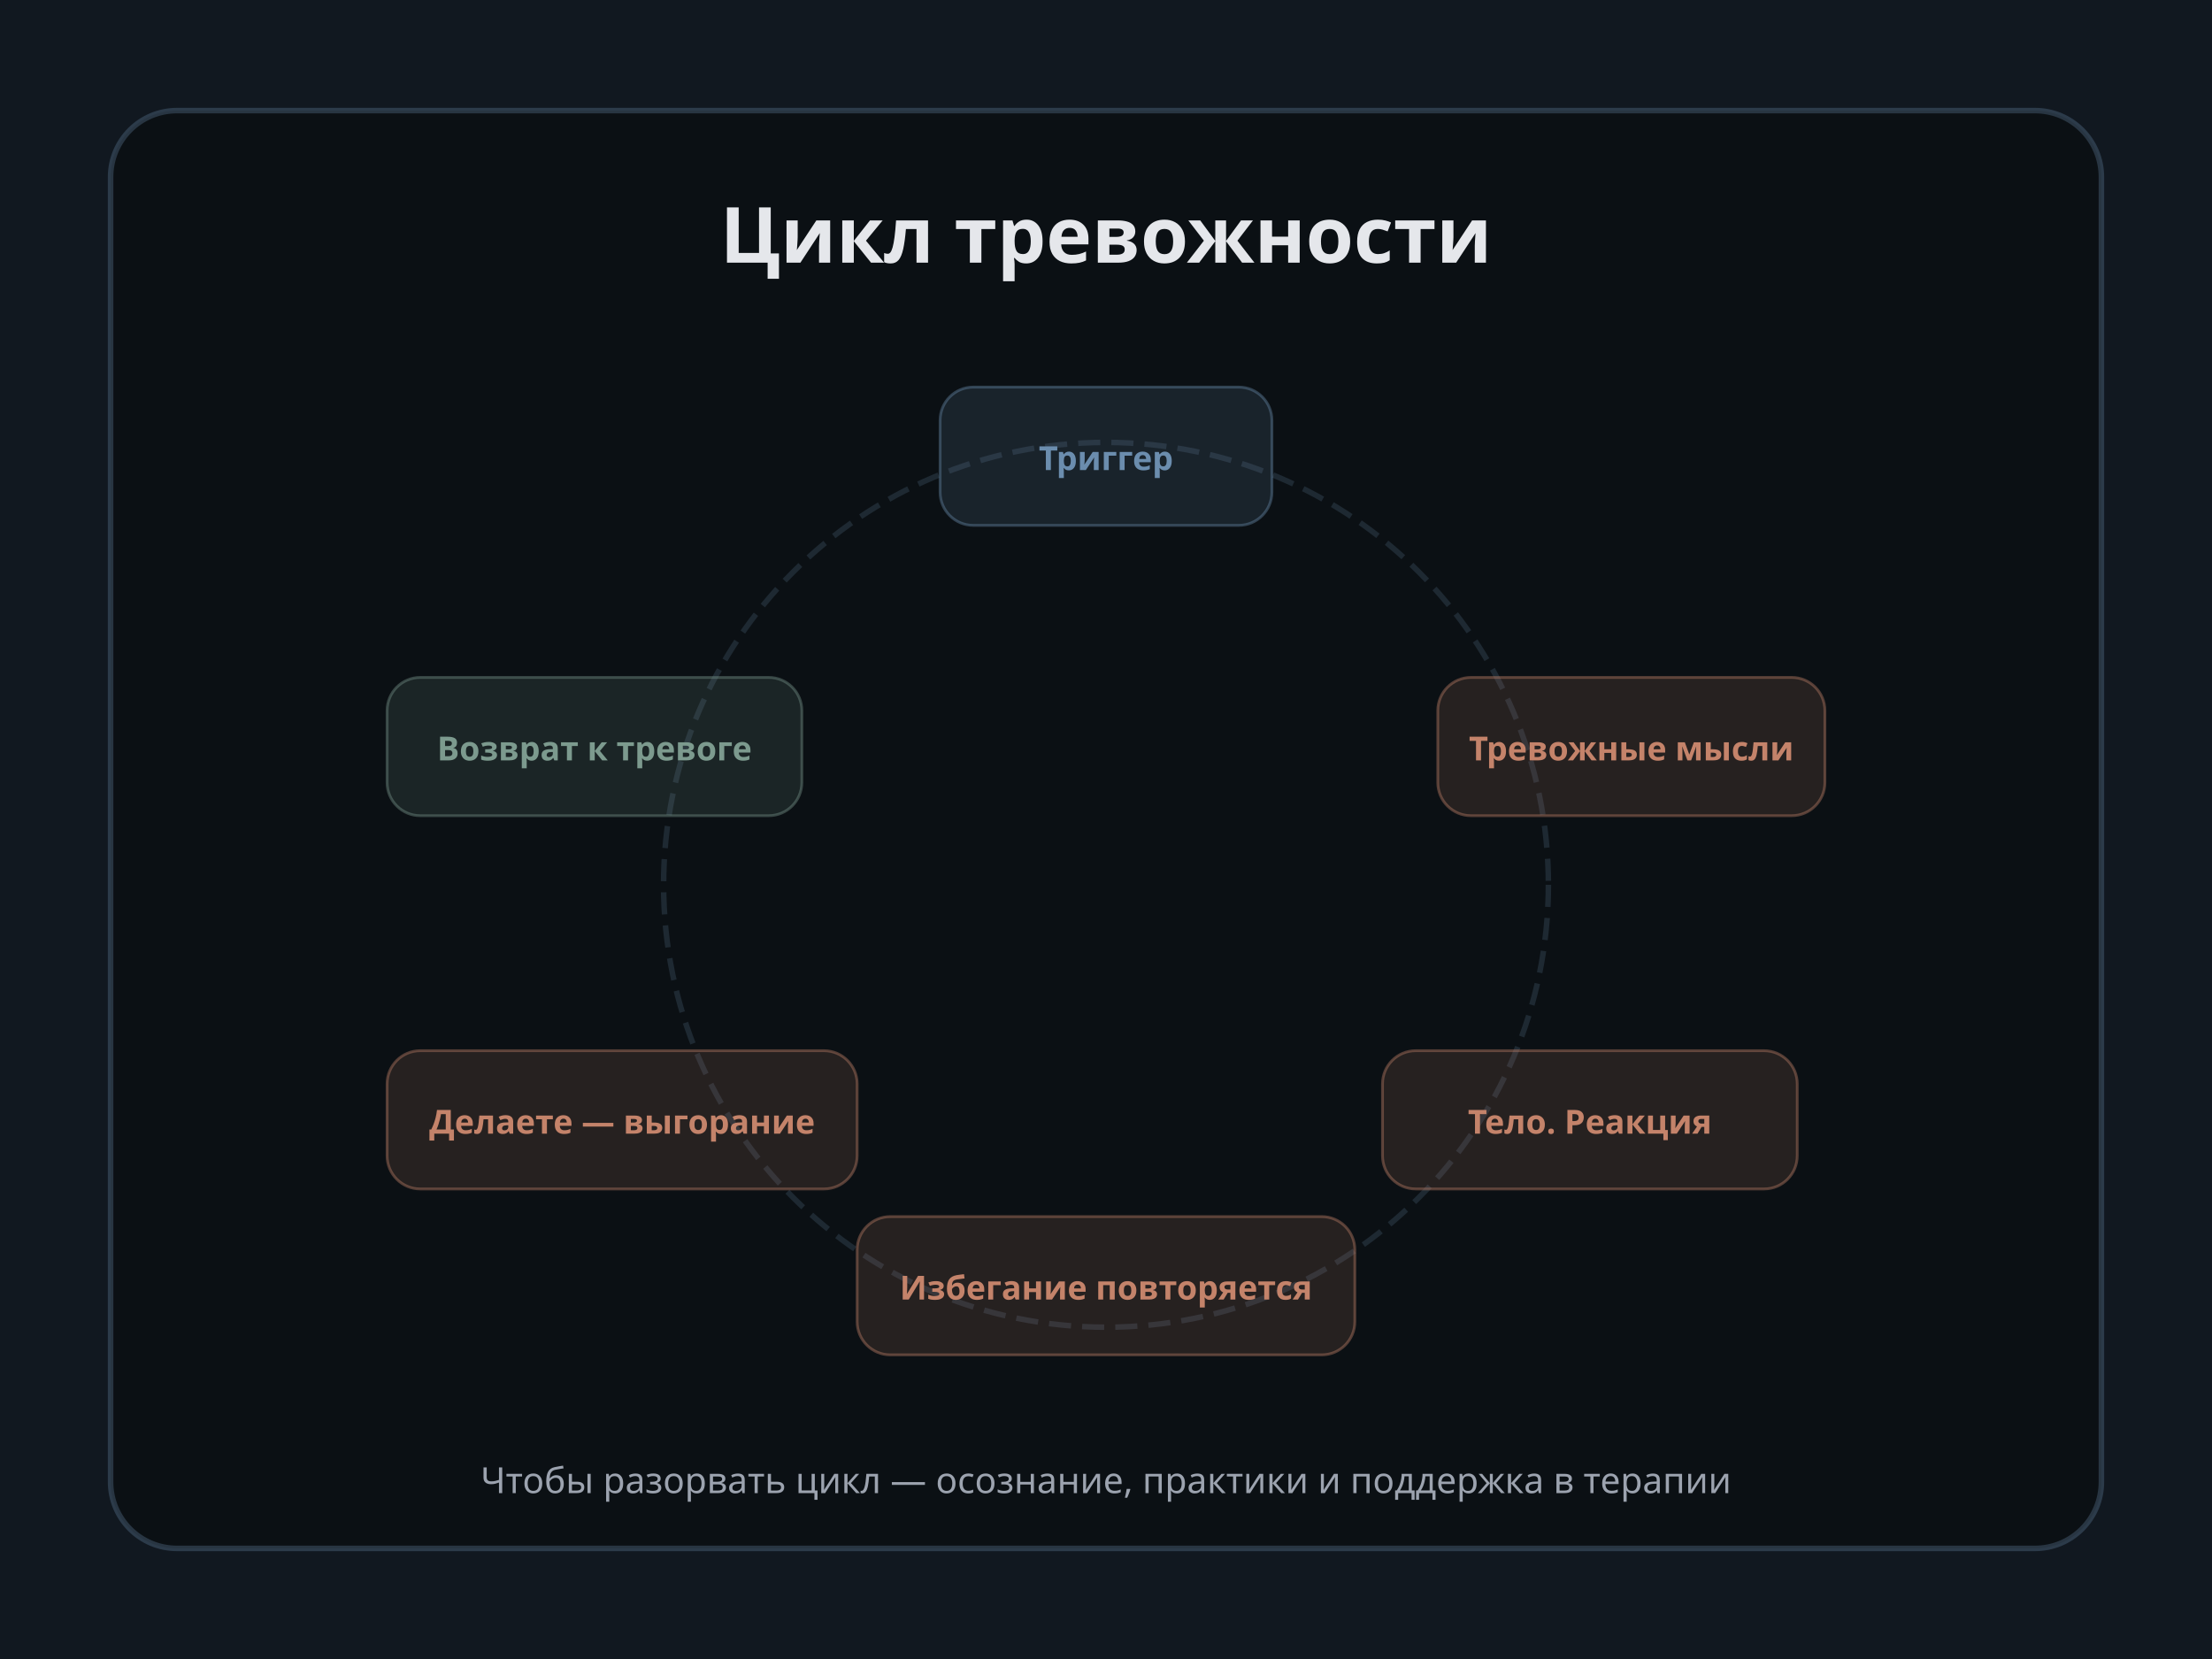
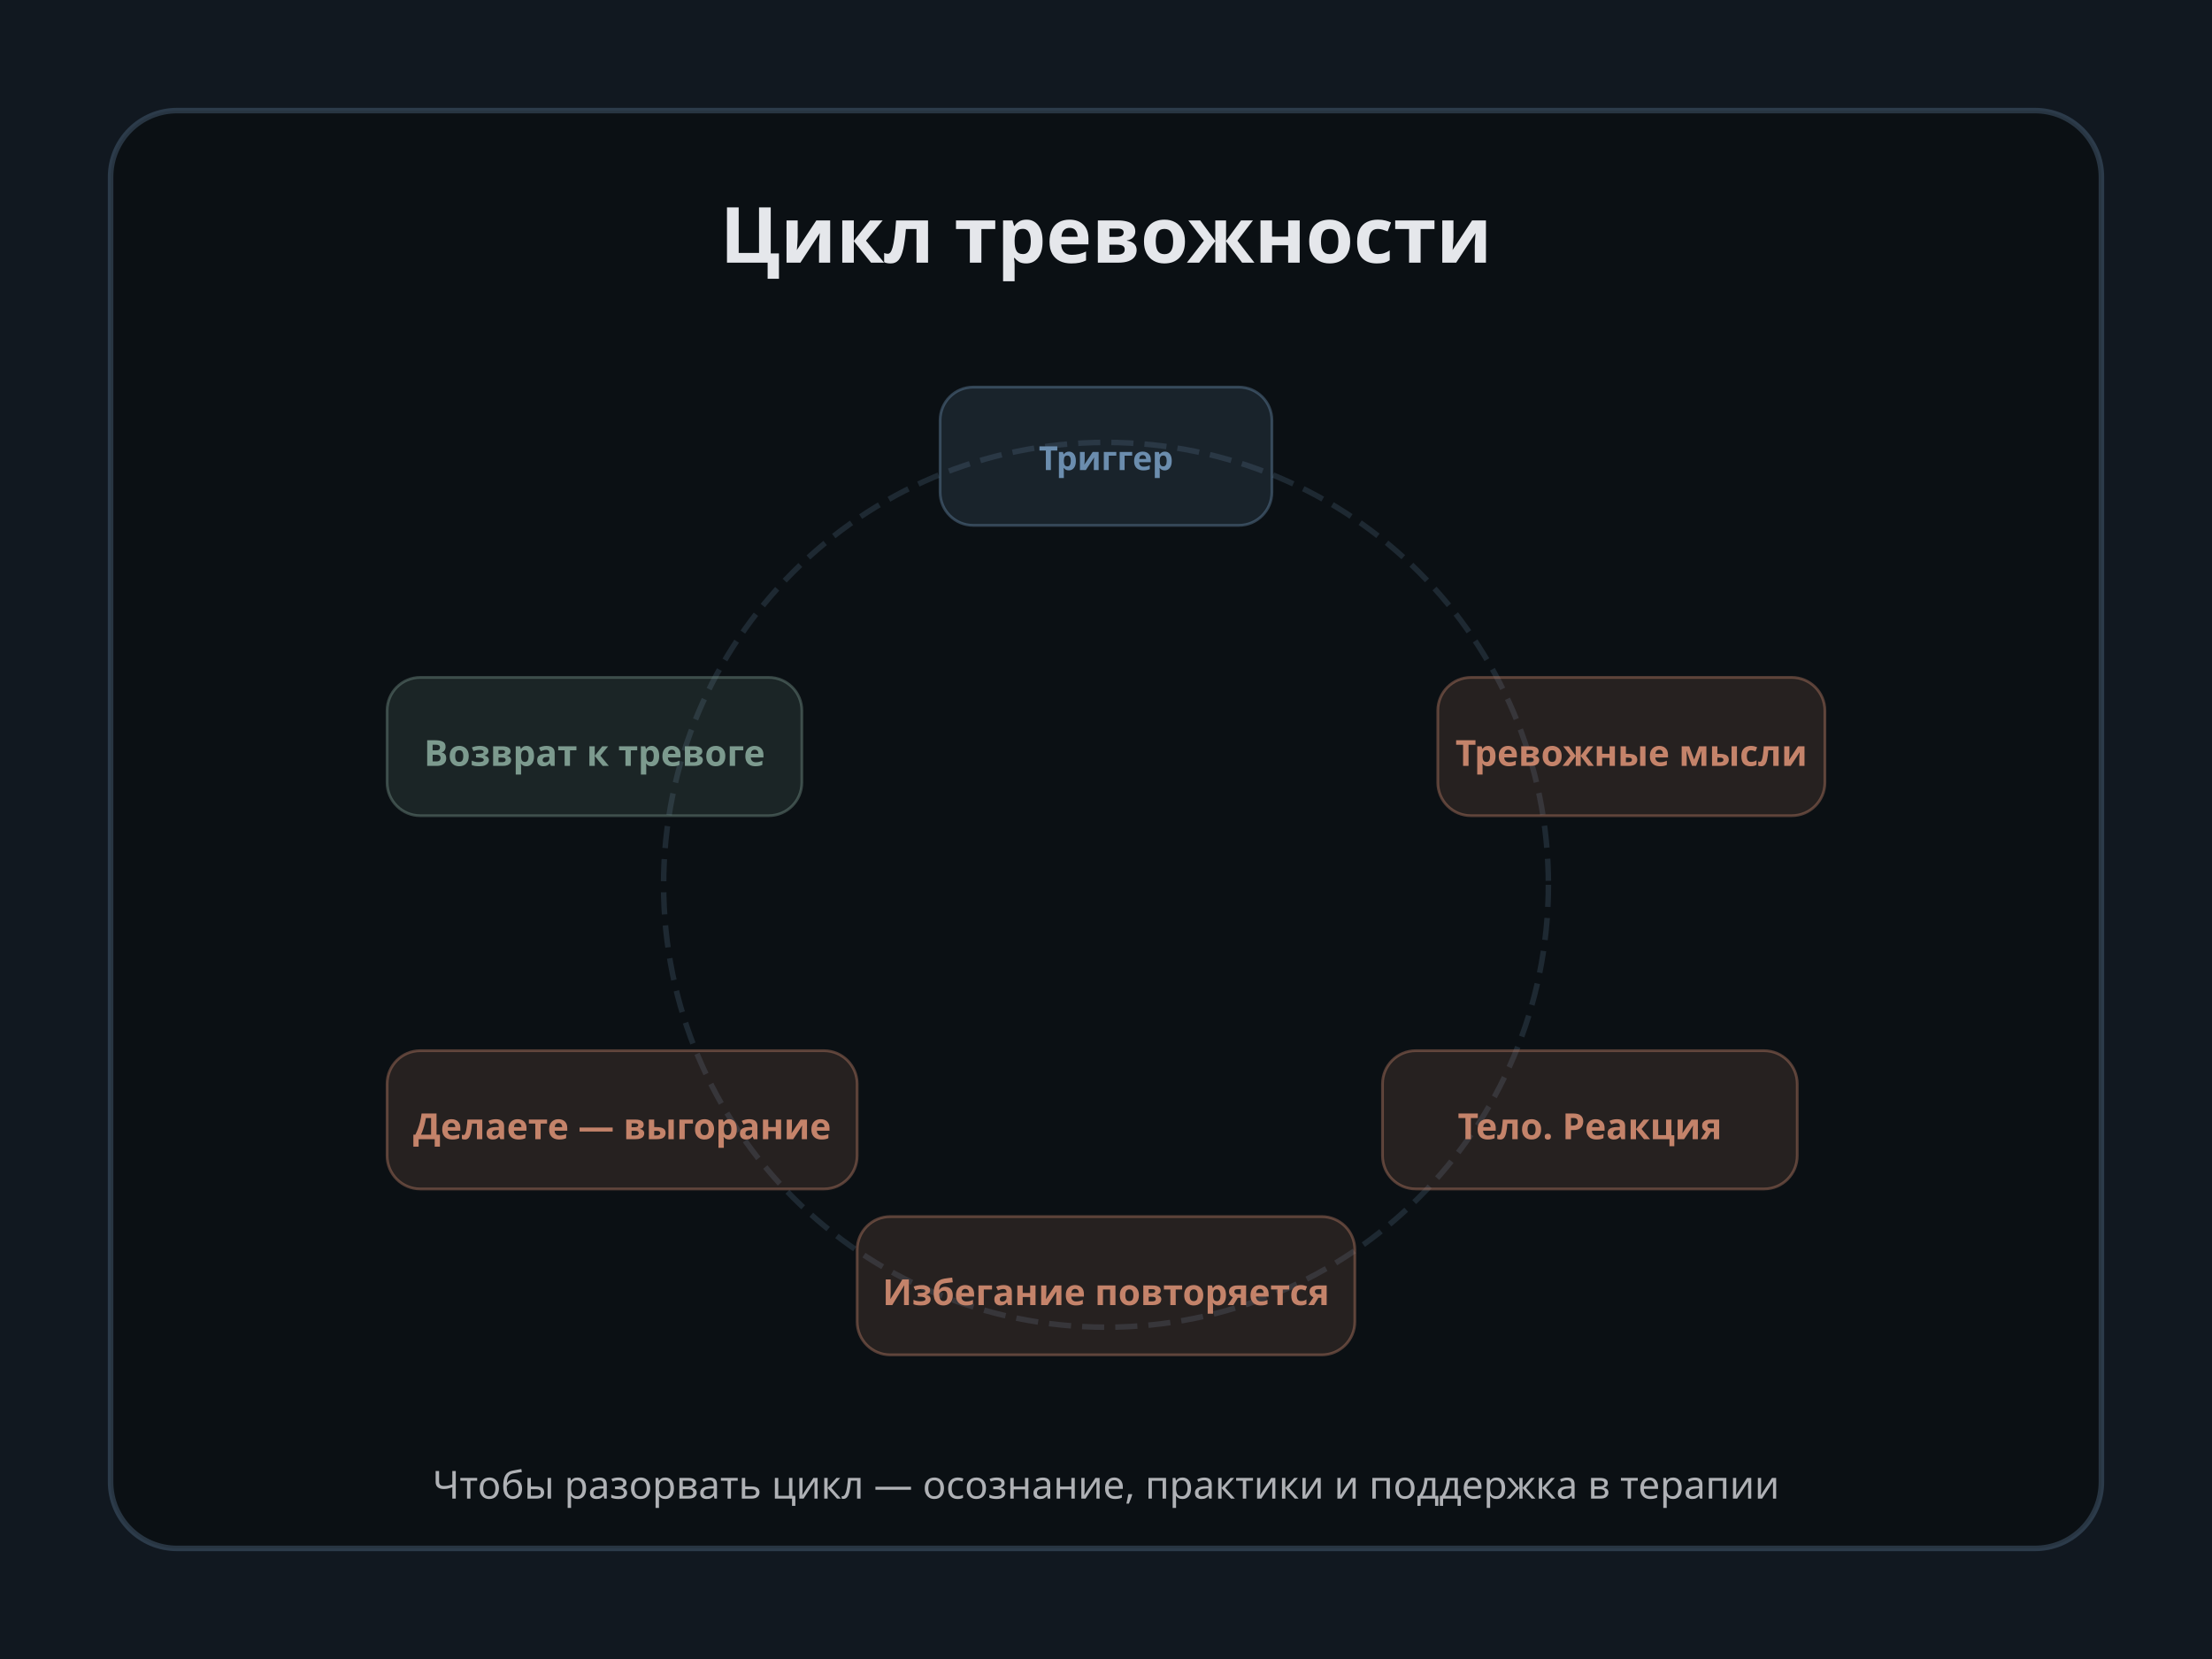
- <svg xmlns="http://www.w3.org/2000/svg" width="800" height="600" viewBox="0 0 800 600">
+ <svg xmlns="http://www.w3.org/2000/svg" width="800" height="600" viewBox="0 0 800 600" preserveAspectRatio="xMidYMid meet" role="img" aria-labelledby="anxietyCycleTitle anxietyCycleDesc">
+   <style>
+     text { font-family: sans-serif; }
+   </style>
  <rect width="800" height="600" fill="#111820" />
-   <rect x="40" y="40" width="720" height="520" rx="24" fill="#0B1014" stroke="#6B8DAE" stroke-opacity="0.3" stroke-width="2" />
+   <rect x="40" y="40" width="720" height="520" rx="24" fill="#0B1014" stroke="#6B8DAE" stroke-opacity="0.3" stroke-width="2" vector-effect="non-scaling-stroke" />
  <text x="400" y="95" text-anchor="middle" font-family="sans-serif" font-size="28" font-weight="bold" fill="#E5E7EB">Цикл тревожности</text>
-   <circle cx="400" cy="320" r="160" fill="none" stroke="#6B8DAE" stroke-opacity="0.2" stroke-width="2" stroke-dasharray="8 4" />
-   <rect x="340" y="140" width="120" height="50" rx="12" fill="#6B8DAE" fill-opacity="0.15" stroke="#6B8DAE" stroke-opacity="0.4" />
+   <circle cx="400" cy="320" r="160" fill="none" stroke="#6B8DAE" stroke-opacity="0.2" stroke-width="2" stroke-dasharray="8 4" vector-effect="non-scaling-stroke" />
+   <rect x="340" y="140" width="120" height="50" rx="12" fill="#6B8DAE" fill-opacity="0.15" stroke="#6B8DAE" stroke-opacity="0.4" vector-effect="non-scaling-stroke" />
  <text x="400" y="170" text-anchor="middle" font-family="sans-serif" font-size="12" font-weight="600" fill="#6B8DAE">Триггер</text>
-   <rect x="520" y="245" width="140" height="50" rx="12" fill="#C4836A" fill-opacity="0.15" stroke="#C4836A" stroke-opacity="0.4" />
-   <text x="590" y="275" text-anchor="middle" font-family="sans-serif" font-size="12" font-weight="600" fill="#C4836A">Тревожные мысли</text>
-   <rect x="500" y="380" width="150" height="50" rx="12" fill="#C4836A" fill-opacity="0.15" stroke="#C4836A" stroke-opacity="0.4" />
-   <text x="575" y="410" text-anchor="middle" font-family="sans-serif" font-size="12" font-weight="600" fill="#C4836A">Тело. Реакция</text>
-   <rect x="310" y="440" width="180" height="50" rx="12" fill="#C4836A" fill-opacity="0.15" stroke="#C4836A" stroke-opacity="0.4" />
-   <text x="400" y="470" text-anchor="middle" font-family="sans-serif" font-size="12" font-weight="600" fill="#C4836A">Избегание повторяется</text>
-   <rect x="140" y="380" width="170" height="50" rx="12" fill="#C4836A" fill-opacity="0.15" stroke="#C4836A" stroke-opacity="0.4" />
-   <text x="225" y="410" text-anchor="middle" font-family="sans-serif" font-size="12" font-weight="600" fill="#C4836A">Делаете — выгорание</text>
-   <rect x="140" y="245" width="150" height="50" rx="12" fill="#7C9A8E" fill-opacity="0.15" stroke="#7C9A8E" stroke-opacity="0.4" />
-   <text x="215" y="275" text-anchor="middle" font-family="sans-serif" font-size="12" font-weight="600" fill="#7C9A8E">Возврат к тревоге</text>
-   <text x="400" y="540" text-anchor="middle" font-family="sans-serif" font-size="13" fill="#9CA3AF">Чтобы разорвать цикл — осознание, практики и поддержка в терапии</text>
+   <rect x="520" y="245" width="140" height="50" rx="12" fill="#C4836A" fill-opacity="0.15" stroke="#C4836A" stroke-opacity="0.4" vector-effect="non-scaling-stroke" />
+   <text x="590" y="277" text-anchor="middle" font-family="sans-serif" font-size="13" font-weight="600" fill="#C4836A">Тревожные мысли</text>
+   <rect x="500" y="380" width="150" height="50" rx="12" fill="#C4836A" fill-opacity="0.15" stroke="#C4836A" stroke-opacity="0.4" vector-effect="non-scaling-stroke" />
+   <text x="575" y="412" text-anchor="middle" font-family="sans-serif" font-size="13" font-weight="600" fill="#C4836A">Тело. Реакция</text>
+   <rect x="310" y="440" width="180" height="50" rx="12" fill="#C4836A" fill-opacity="0.15" stroke="#C4836A" stroke-opacity="0.4" vector-effect="non-scaling-stroke" />
+   <text x="400" y="472" text-anchor="middle" font-family="sans-serif" font-size="13" font-weight="600" fill="#C4836A">Избегание повторяется</text>
+   <rect x="140" y="380" width="170" height="50" rx="12" fill="#C4836A" fill-opacity="0.15" stroke="#C4836A" stroke-opacity="0.4" vector-effect="non-scaling-stroke" />
+   <text x="225" y="412" text-anchor="middle" font-family="sans-serif" font-size="13" font-weight="600" fill="#C4836A">Делаете — выгорание</text>
+   <rect x="140" y="245" width="150" height="50" rx="12" fill="#7C9A8E" fill-opacity="0.15" stroke="#7C9A8E" stroke-opacity="0.4" vector-effect="non-scaling-stroke" />
+   <text x="215" y="277" text-anchor="middle" font-family="sans-serif" font-size="13" font-weight="600" fill="#7C9A8E">Возврат к тревоге</text>
+   <text x="400" y="542" text-anchor="middle" font-family="sans-serif" font-size="14" fill="#E5E7EB" fill-opacity="0.75">Чтобы разорвать цикл — осознание, практики и поддержка в терапии</text>
</svg>
